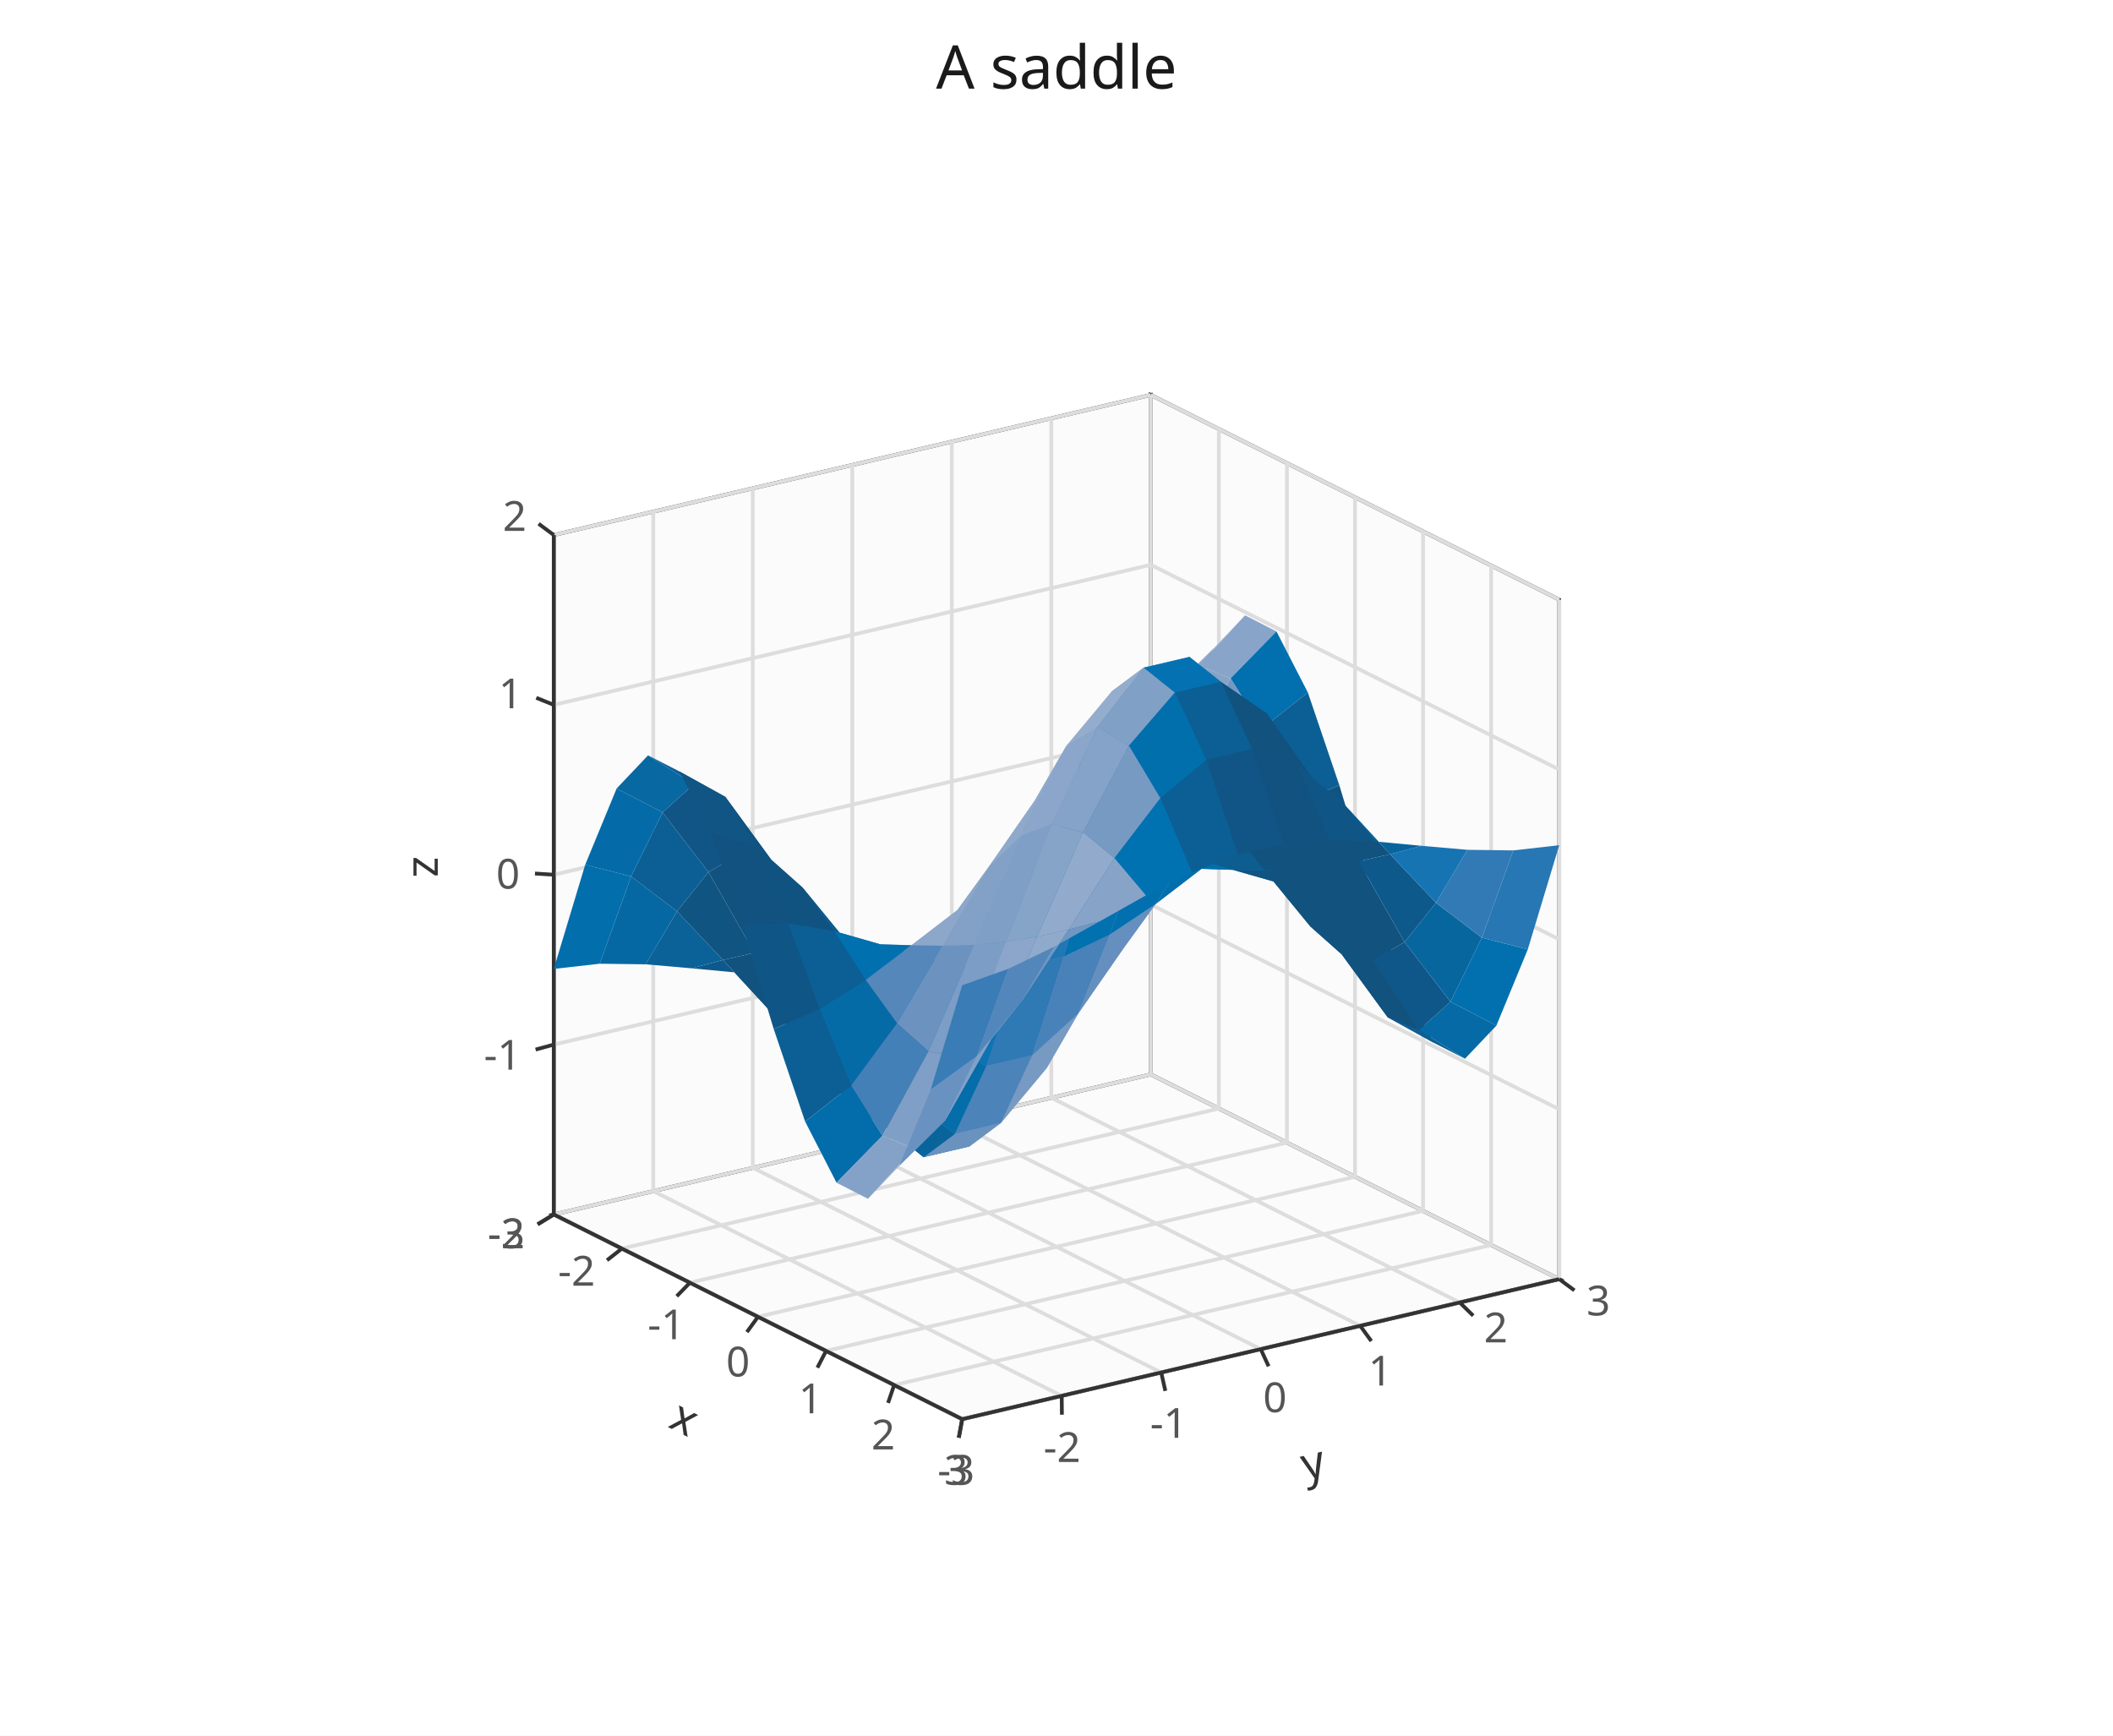
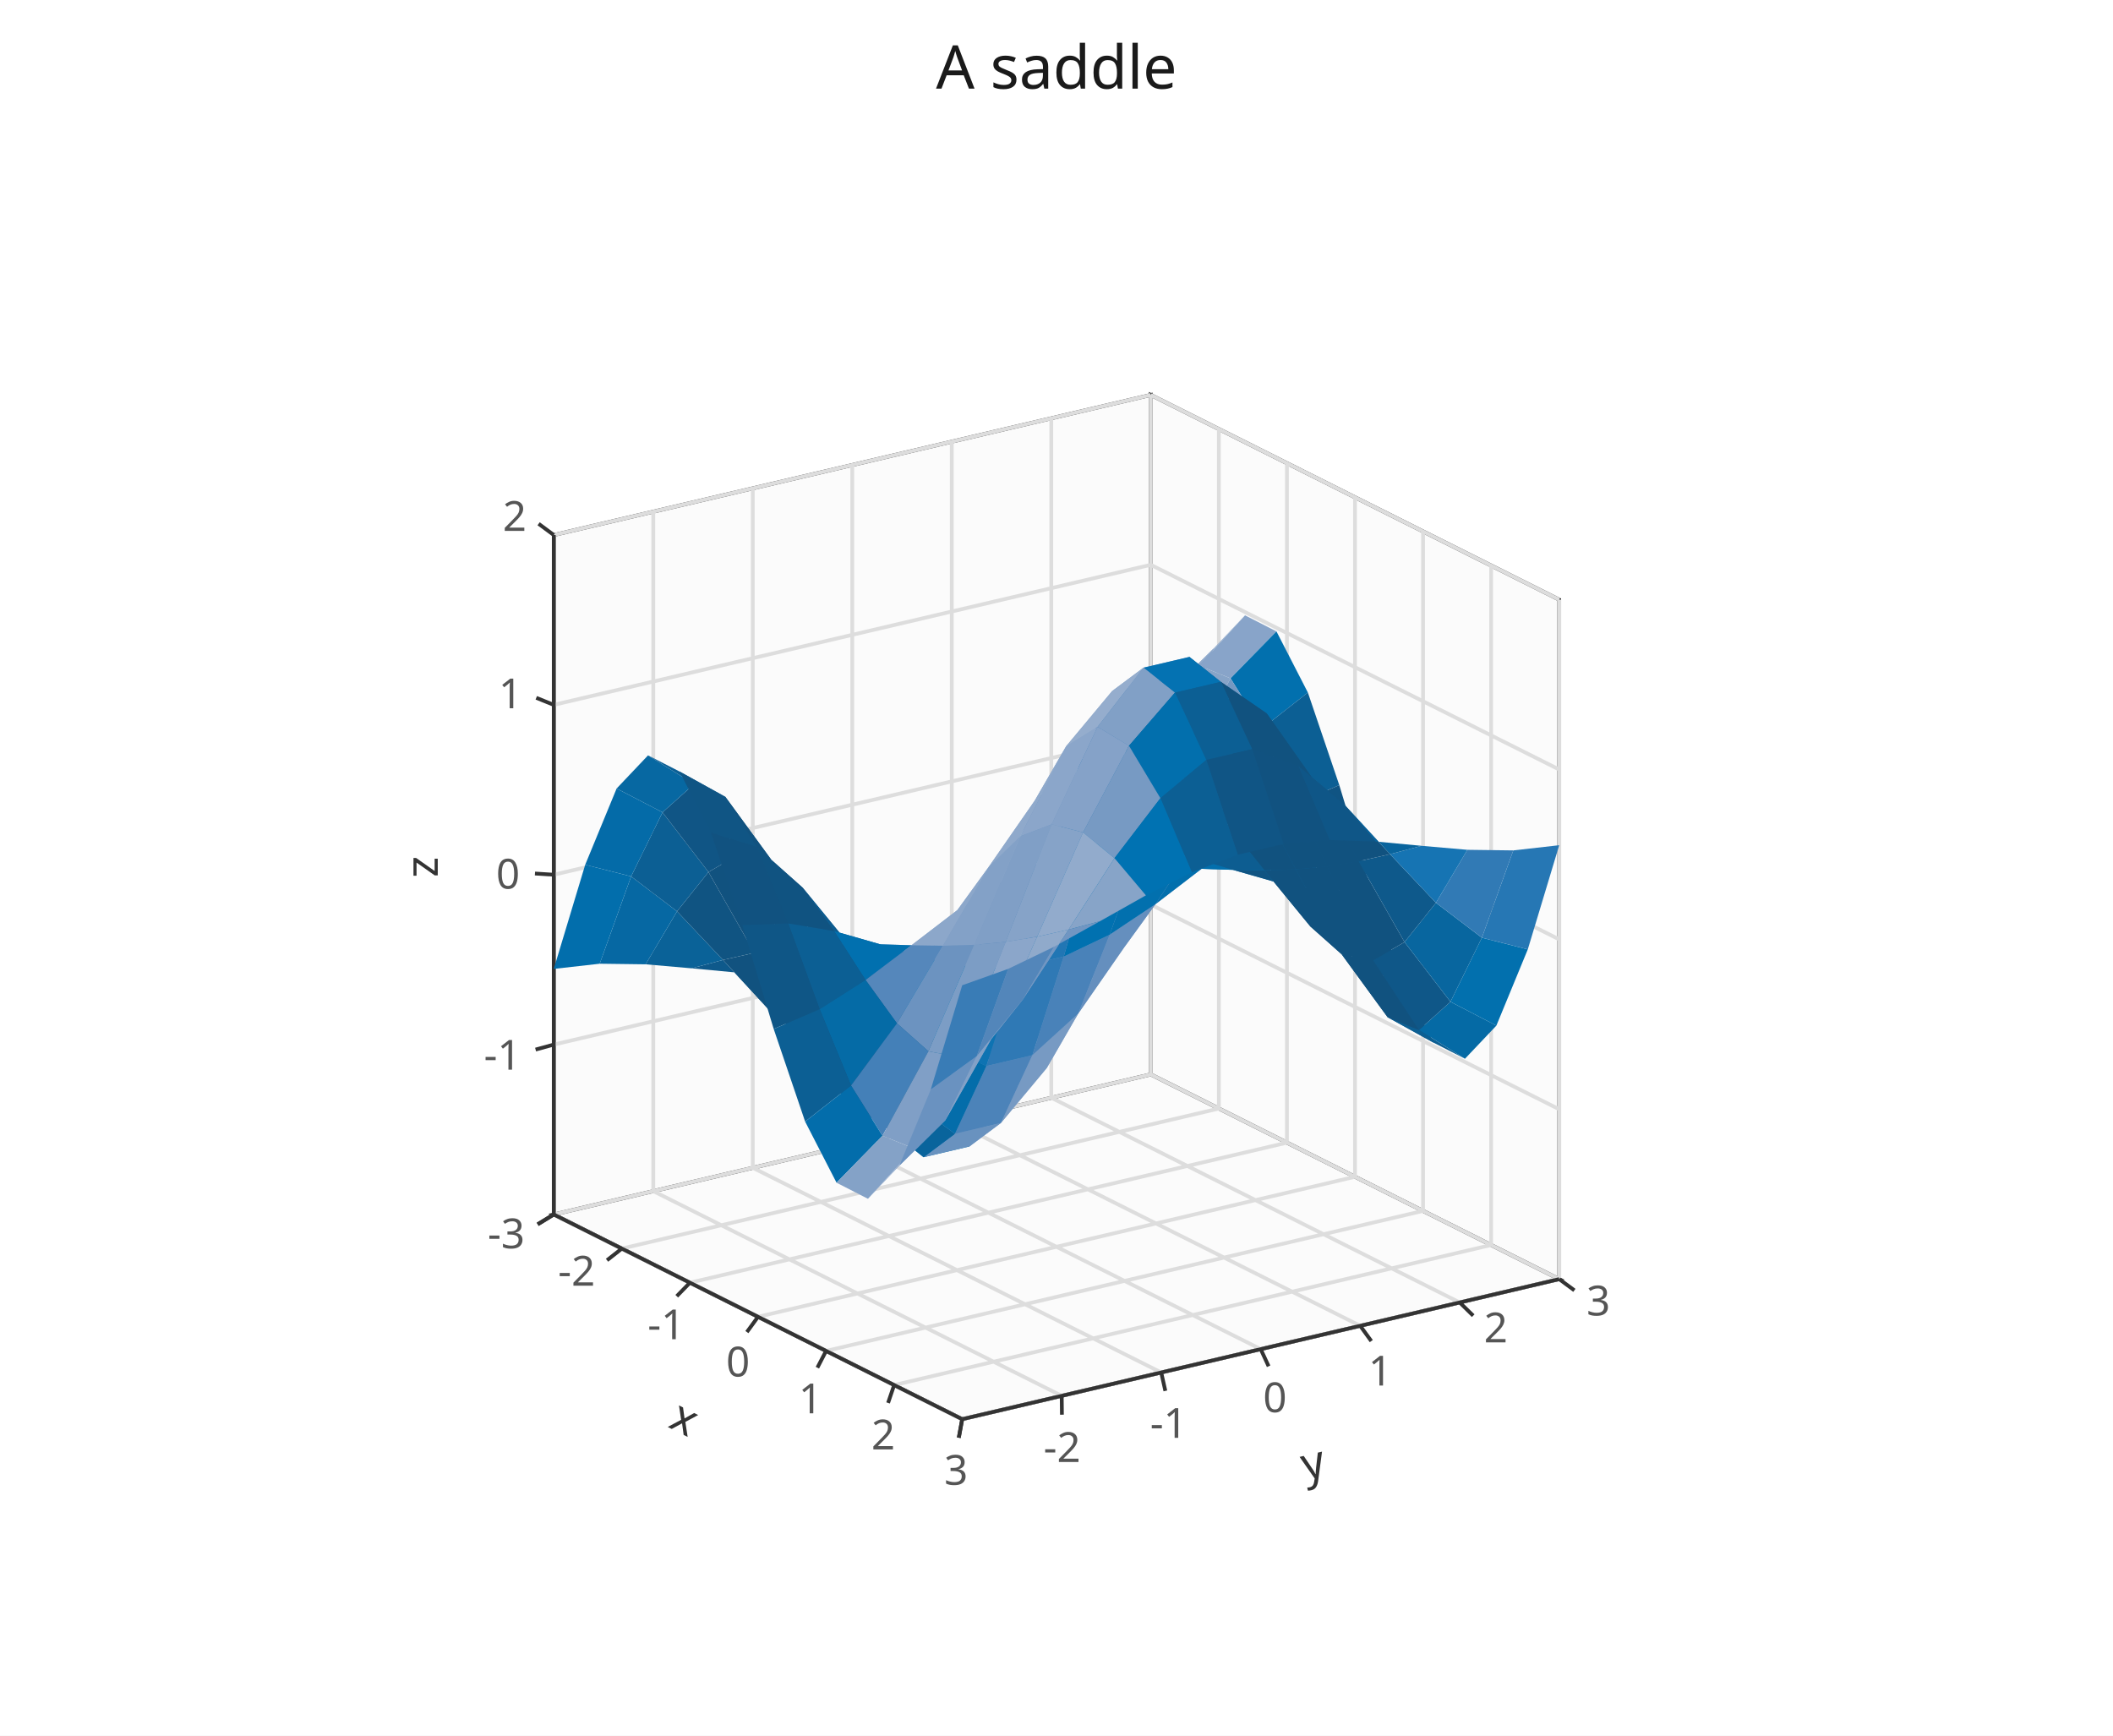
<svg xmlns="http://www.w3.org/2000/svg" width="560" height="460" viewBox="0 0 560 460" role="img" aria-labelledby="figure-title figure-desc">
  <defs>
    <clipPath id="c1">
      <path d="M12,32.8 L548,32.8 L548,448 L12,448 Z" />
    </clipPath>
  </defs>
  <path d="M0,0 L560,0 L560,460 L0,460 Z" fill="#ffffff" />
  <text x="280" y="23.488" font-family="sans-serif" font-size="16" text-anchor="middle" fill="#1a1a1a">A saddle</text>
  <g clip-path="url(#c1)">
    <path d="M146.767,321.873 L304.988,284.756 L304.988,104.674 L146.767,141.791 Z M304.988,284.756 L413.233,339.009 L413.233,158.927 L304.988,104.674 Z M146.767,321.873 L255.012,376.126 L413.233,339.009 L304.988,284.756 Z" fill="#fbfbfb" />
    <path fill="none" d="M146.767,321.873 L304.988,284.756 L304.988,104.674 L146.767,141.791 Z M304.988,284.756 L413.233,339.009 L413.233,158.927 L304.988,104.674 Z M146.767,321.873 L255.012,376.126 L413.233,339.009 L304.988,284.756 Z" stroke="#333333" />
    <path fill="none" d="M304.988,284.756 L304.988,104.674 M146.767,321.873 L304.988,284.756 M323.029,293.798 L323.029,113.716 M164.808,330.915 L323.029,293.798 M341.07,302.84 L341.07,122.758 M182.849,339.957 L341.07,302.84 M359.11,311.883 L359.11,131.801 M200.89,348.999 L359.11,311.883 M377.151,320.925 L377.151,140.843 M218.93,358.042 L377.151,320.925 M395.192,329.967 L395.192,149.885 M236.971,367.084 L395.192,329.967 M413.233,339.009 L413.233,158.927 M255.012,376.126 L413.233,339.009 M146.767,321.873 L146.767,141.791 M146.767,321.873 L255.012,376.126 M173.138,315.687 L173.138,135.605 M173.138,315.687 L281.382,369.94 M199.508,309.5 L199.508,129.418 M199.508,309.5 L307.752,363.754 M225.878,303.314 L225.878,123.232 M225.878,303.314 L334.122,357.568 M252.248,297.128 L252.248,117.046 M252.248,297.128 L360.492,351.382 M278.618,290.942 L278.618,110.86 M278.618,290.942 L386.862,345.195 M304.988,284.756 L304.988,104.674 M304.988,284.756 L413.233,339.009 M146.767,321.873 L304.988,284.756 M304.988,284.756 L413.233,339.009 M146.767,276.852 L304.988,239.735 M304.988,239.735 L413.233,293.989 M146.767,231.832 L304.988,194.715 M304.988,194.715 L413.233,248.968 M146.767,186.811 L304.988,149.694 M304.988,149.694 L413.233,203.948 M146.767,141.791 L304.988,104.674 M304.988,104.674 L413.233,158.927" stroke="#dddddd" />
    <path fill="none" d="M146.767,321.873 L255.012,376.126 M146.767,321.873 L142.502,324.481 M164.808,330.915 L160.877,334.004 M182.849,339.957 L179.357,343.536 M200.89,348.999 L197.946,353.041 M218.93,358.042 L216.627,362.479 M236.971,367.084 L235.363,371.818 M255.012,376.126 L254.107,381.044" stroke="#333333" />
    <text x="139.089" y="326.568" font-family="sans-serif" font-size="11" text-anchor="end" dominant-baseline="central" fill="#555555">-3</text>
    <text x="157.732" y="336.476" font-family="sans-serif" font-size="11" text-anchor="end" dominant-baseline="central" fill="#555555">-2</text>
    <text x="176.563" y="346.398" font-family="sans-serif" font-size="11" text-anchor="middle" dominant-baseline="hanging" fill="#555555">-1</text>
    <text x="195.591" y="356.274" font-family="sans-serif" font-size="11" text-anchor="middle" dominant-baseline="hanging" fill="#555555">0</text>
    <text x="214.784" y="366.03" font-family="sans-serif" font-size="11" text-anchor="middle" dominant-baseline="hanging" fill="#555555">1</text>
    <text x="234.077" y="375.606" font-family="sans-serif" font-size="11" text-anchor="middle" dominant-baseline="hanging" fill="#555555">2</text>
    <text x="253.382" y="384.977" font-family="sans-serif" font-size="11" text-anchor="middle" dominant-baseline="hanging" fill="#555555">3</text>
    <text x="181.695" y="375.349" font-family="sans-serif" font-size="12" text-anchor="middle" dominant-baseline="central" fill="#333333" transform="rotate(26.621 181.695 375.349)">x</text>
    <path fill="none" d="M255.012,376.126 L413.233,339.009 M255.012,376.126 L254.107,381.044 M281.382,369.94 L281.435,374.94 M307.752,363.754 L308.85,368.632 M334.122,357.568 L336.219,362.107 M360.492,351.382 L363.428,355.429 M386.862,345.195 L390.432,348.696 M413.233,339.009 L417.251,341.984" stroke="#333333" />
-     <text x="253.382" y="384.977" font-family="sans-serif" font-size="11" text-anchor="middle" dominant-baseline="hanging" fill="#555555">-3</text>
    <text x="281.478" y="378.939" font-family="sans-serif" font-size="11" text-anchor="middle" dominant-baseline="hanging" fill="#555555">-2</text>
    <text x="309.728" y="372.534" font-family="sans-serif" font-size="11" text-anchor="middle" dominant-baseline="hanging" fill="#555555">-1</text>
    <text x="337.896" y="365.738" font-family="sans-serif" font-size="11" text-anchor="middle" dominant-baseline="hanging" fill="#555555">0</text>
    <text x="365.776" y="358.667" font-family="sans-serif" font-size="11" text-anchor="middle" dominant-baseline="hanging" fill="#555555">1</text>
    <text x="393.288" y="351.497" font-family="sans-serif" font-size="11" dominant-baseline="central" fill="#555555">2</text>
    <text x="420.467" y="344.364" font-family="sans-serif" font-size="11" dominant-baseline="central" fill="#555555">3</text>
    <text x="347.793" y="387.163" font-family="sans-serif" font-size="12" text-anchor="middle" dominant-baseline="central" fill="#333333" transform="rotate(-13.202 347.793 387.163)">y</text>
    <path fill="none" d="M146.767,321.873 L146.767,141.791 M146.767,321.873 L142.502,324.481 M146.767,276.852 L141.945,278.172 M146.767,231.832 L141.778,231.511 M146.767,186.811 L142.129,184.945 M146.767,141.791 L142.748,138.816" stroke="#333333" />
-     <text x="139.089" y="326.568" font-family="sans-serif" font-size="11" text-anchor="end" dominant-baseline="central" fill="#555555">-2</text>
    <text x="138.086" y="279.227" font-family="sans-serif" font-size="11" text-anchor="end" dominant-baseline="central" fill="#555555">-1</text>
    <text x="137.786" y="231.254" font-family="sans-serif" font-size="11" text-anchor="end" dominant-baseline="central" fill="#555555">0</text>
    <text x="138.418" y="183.453" font-family="sans-serif" font-size="11" text-anchor="end" dominant-baseline="central" fill="#555555">1</text>
    <text x="139.533" y="136.436" font-family="sans-serif" font-size="11" text-anchor="end" dominant-baseline="central" fill="#555555">2</text>
    <text x="114.235" y="229.739" font-family="sans-serif" font-size="12" text-anchor="middle" dominant-baseline="central" fill="#333333" transform="rotate(90 114.235 229.739)">z</text>
    <path d="M292.817,224.01 L301.144,200.87 L313.315,192.065 L304.988,219.675 Z" fill="#628ebe" />
    <path d="M280.646,229.878 L288.973,215.837 L301.144,200.87 L292.817,224.01 Z" fill="#88a4c9" />
    <path d="M301.144,200.87 L309.47,183.892 L321.641,171.863 L313.315,192.065 Z" fill="#7c9dc5" />
    <path d="M268.476,236.649 L276.802,234.431 L288.973,215.837 L280.646,229.878 Z" fill="#92abcc" />
    <path d="M288.973,215.837 L297.299,205.423 L309.47,183.892 L301.144,200.87 Z" fill="#8fa9cb" />
    <path d="M309.47,183.892 L317.797,176.415 L329.968,163.08 L321.641,171.863 Z" fill="#92abcc" />
    <path d="M256.305,243.503 L264.631,253.358 L276.802,234.431 L268.476,236.649 Z" fill="#628ebe" />
    <path d="M276.802,234.431 L285.129,232.546 L297.299,205.423 L288.973,215.837 Z" fill="#88a4c8" />
    <path d="M297.299,205.423 L305.626,200.601 L317.797,176.415 L309.47,183.892 Z" fill="#8ea8cb" />
    <path d="M244.134,249.603 L252.46,269.255 L264.631,253.358 L256.305,243.503 Z" fill="#056ba7" />
    <path d="M317.797,176.415 L326.123,179.789 L338.294,167.343 L329.968,163.08 Z" fill="#88a4c9" />
    <path d="M264.631,253.358 L272.958,260.183 L285.129,232.546 L276.802,234.431 Z" fill="#6f95c1" />
    <path d="M285.129,232.546 L293.455,231.175 L305.626,200.601 L297.299,205.423 Z" fill="#82a1c7" />
    <path d="M231.963,254.27 L240.29,279.393 L252.46,269.255 L244.134,249.603 Z" fill="#0c5f94" />
    <path d="M305.626,200.601 L313.952,202.167 L326.123,179.789 L317.797,176.415 Z" fill="#87a4c8" />
    <path d="M252.46,269.255 L260.787,283.148 L272.958,260.183 L264.631,253.358 Z" fill="#3e7eb7" />
    <path d="M326.123,179.789 L334.45,193.095 L346.621,183.544 L338.294,167.343 Z" fill="#0270ae" />
    <path d="M272.958,260.183 L281.284,262.336 L293.455,231.175 L285.129,232.546 Z" fill="#7a9cc4" />
    <path d="M219.792,257.125 L228.119,282.249 L240.29,279.393 L231.963,254.27 Z" fill="#105585" />
    <path d="M293.455,231.175 L301.782,230.392 L313.952,202.167 L305.626,200.601 Z" fill="#84a2c7" />
    <path d="M240.29,279.393 L248.616,297.234 L260.787,283.148 L252.46,269.255 Z" fill="#046ca9" />
    <path d="M313.952,202.167 L322.279,209.58 L334.45,193.095 L326.123,179.789 Z" fill="#7498c2" />
    <path d="M260.787,283.148 L269.113,288.162 L281.284,262.336 L272.958,260.183 Z" fill="#789bc4" />
    <path d="M207.622,258.168 L215.948,277.821 L228.119,282.249 L219.792,257.125 Z" fill="#11527f" />
    <path d="M334.45,193.095 L342.776,213.335 L354.947,208.08 L346.621,183.544 Z" fill="#0c5f94" />
    <path d="M281.284,262.336 L289.611,259.154 L301.782,230.392 L293.455,231.175 Z" fill="#87a4c8" />
    <path d="M228.119,282.249 L236.445,300.089 L248.616,297.234 L240.29,279.393 Z" fill="#0c5f94" />
    <path d="M301.782,230.392 L310.108,230.146 L322.279,209.58 L313.952,202.167 Z" fill="#8da8cb" />
    <path d="M248.616,297.234 L256.943,303.844 L269.113,288.162 L260.787,283.148 Z" fill="#789bc4" />
    <path d="M195.451,257.779 L203.777,267.634 L215.948,277.821 L207.622,258.168 Z" fill="#11527f" />
    <path d="M322.279,209.58 L330.605,221.074 L342.776,213.335 L334.45,193.095 Z" fill="#0171b0" />
    <path d="M269.113,288.162 L277.44,283.032 L289.611,259.154 L281.284,262.336 Z" fill="#8fa9cb" />
    <path d="M215.948,277.821 L224.275,291.714 L236.445,300.089 L228.119,282.249 Z" fill="#11527f" />
    <path d="M342.776,213.335 L351.103,236.059 L363.274,235.603 L354.947,208.08 Z" fill="#105483" />
    <path d="M289.611,259.154 L297.937,251.087 L310.108,230.146 L301.782,230.392 Z" fill="#91aacc" />
    <path d="M236.445,300.089 L244.772,306.699 L256.943,303.844 L248.616,297.234 Z" fill="#0472b2" />
    <path d="M183.28,256.635 L191.606,254.417 L203.777,267.634 L195.451,257.779 Z" fill="#0e598b" />
    <path d="M310.108,230.146 L318.435,230.275 L330.605,221.074 L322.279,209.58 Z" fill="#8da7ca" />
    <path d="M256.943,303.844 L265.269,297.627 L277.44,283.032 L269.113,288.162 Z" fill="#94accd" />
    <path d="M203.777,267.634 L212.104,274.459 L224.275,291.714 L215.948,277.821 Z" fill="#11527f" />
    <path d="M330.605,221.074 L338.932,234.03 L351.103,236.059 L342.776,213.335 Z" fill="#0c5d91" />
    <path d="M277.44,283.032 L285.766,268.619 L297.937,251.087 L289.611,259.154 Z" fill="#8aa6c9" />
    <path d="M224.275,291.714 L232.601,296.727 L244.772,306.699 L236.445,300.089 Z" fill="#0f5788" />
    <path d="M171.109,255.575 L179.436,241.533 L191.606,254.417 L183.28,256.635 Z" fill="#0a6298" />
    <path d="M351.103,236.059 L359.429,256.298 L371.6,260.139 L363.274,235.603 Z" fill="#11527f" />
    <path d="M297.937,251.087 L306.264,239.611 L318.435,230.275 L310.108,230.146 Z" fill="#82a1c7" />
    <path d="M244.772,306.699 L253.098,300.482 L265.269,297.627 L256.943,303.844 Z" fill="#6992bf" />
    <path d="M191.606,254.417 L199.933,252.532 L212.104,274.459 L203.777,267.634 Z" fill="#11527f" />
    <path d="M318.435,230.275 L326.761,230.539 L338.932,234.03 L330.605,221.074 Z" fill="#046ca8" />
    <path d="M265.269,297.627 L273.596,279.67 L285.766,268.619 L277.44,283.032 Z" fill="#779ac3" />
    <path d="M212.104,274.459 L220.43,276.612 L232.601,296.727 L224.275,291.714 Z" fill="#11527f" />
    <path d="M158.938,255.417 L167.265,232.277 L179.436,241.533 L171.109,255.575 Z" fill="#0668a3" />
    <path d="M338.932,234.03 L347.258,245.524 L359.429,256.298 L351.103,236.059 Z" fill="#11527f" />
    <path d="M285.766,268.619 L294.093,247.725 L306.264,239.611 L297.937,251.087 Z" fill="#658fbe" />
    <path d="M232.601,296.727 L240.928,291.597 L253.098,300.482 L244.772,306.699 Z" fill="#09649c" />
    <path d="M179.436,241.533 L187.762,231.119 L199.933,252.532 L191.606,254.417 Z" fill="#105482" />
    <path d="M359.429,256.298 L367.756,269.604 L379.927,276.34 L371.6,260.139 Z" fill="#105381" />
    <path d="M306.264,239.611 L314.59,226.913 L326.761,230.539 L318.435,230.275 Z" fill="#026fad" />
    <path d="M253.098,300.482 L261.425,282.525 L273.596,279.67 L265.269,297.627 Z" fill="#4c83b9" />
    <path d="M199.933,252.532 L208.259,251.161 L220.43,276.612 L212.104,274.459 Z" fill="#11527f" />
    <path d="M146.767,256.791 L155.094,229.182 L167.265,232.277 L158.938,255.417 Z" fill="#026eac" />
    <path d="M326.761,230.539 L335.088,230.668 L347.258,245.524 L338.932,234.03 Z" fill="#105482" />
    <path d="M273.596,279.67 L281.922,253.517 L294.093,247.725 L285.766,268.619 Z" fill="#4982b9" />
    <path d="M220.43,276.612 L228.757,273.429 L240.928,291.597 L232.601,296.727 Z" fill="#11527f" />
    <path d="M167.265,232.277 L175.591,215.299 L187.762,231.119 L179.436,241.533 Z" fill="#0c5f94" />
    <path d="M347.258,245.524 L355.585,252.937 L367.756,269.604 L359.429,256.298 Z" fill="#11527f" />
    <path d="M294.093,247.725 L302.419,224.509 L314.59,226.913 L306.264,239.611 Z" fill="#0270ae" />
    <path d="M240.928,291.597 L249.254,277.184 L261.425,282.525 L253.098,300.482 Z" fill="#046daa" />
    <path d="M187.762,231.119 L196.089,226.297 L208.259,251.161 L199.933,252.532 Z" fill="#11527f" />
    <path d="M367.756,269.604 L376.082,272.979 L388.253,280.603 L379.927,276.34 Z" fill="#0c5f93" />
    <path d="M314.59,226.913 L322.917,215.437 L335.088,230.668 L326.761,230.539 Z" fill="#0d5d91" />
    <path d="M261.425,282.525 L269.751,256.372 L281.922,253.517 L273.596,279.67 Z" fill="#2f79b5" />
    <path d="M208.259,251.161 L216.586,250.378 L228.757,273.429 L220.43,276.612 Z" fill="#11527f" />
    <path d="M155.094,229.182 L163.42,208.979 L175.591,215.299 L167.265,232.277 Z" fill="#046ba8" />
    <path d="M335.088,230.668 L343.414,230.422 L355.585,252.937 L347.258,245.524 Z" fill="#11527f" />
    <path d="M281.922,253.517 L290.249,224.428 L302.419,224.509 L294.093,247.725 Z" fill="#0171b0" />
    <path d="M228.757,273.429 L237.083,265.363 L249.254,277.184 L240.928,291.597 Z" fill="#0b6096" />
    <path d="M175.591,215.299 L183.918,207.821 L196.089,226.297 L187.762,231.119 Z" fill="#105585" />
    <path d="M355.585,252.937 L363.911,254.503 L376.082,272.979 L367.756,269.604 Z" fill="#11527f" />
    <path d="M302.419,224.509 L310.746,203.616 L322.917,215.437 L314.59,226.913 Z" fill="#08659e" />
    <path d="M249.254,277.184 L257.581,256.291 L269.751,256.372 L261.425,282.525 Z" fill="#0e73b2" />
    <path d="M196.089,226.297 L204.415,227.863 L216.586,250.378 L208.259,251.161 Z" fill="#11527f" />
    <path d="M376.082,272.979 L384.409,265.501 L396.58,271.821 L388.253,280.603 Z" fill="#056aa5" />
    <path d="M322.917,215.437 L331.243,207.371 L343.414,230.422 L335.088,230.668 Z" fill="#11527f" />
    <path d="M269.751,256.372 L278.078,227.283 L290.249,224.428 L281.922,253.517 Z" fill="#2176b4" />
    <path d="M216.586,250.378 L224.912,250.132 L237.083,265.363 L228.757,273.429 Z" fill="#105482" />
    <path d="M163.42,208.979 L171.747,200.197 L183.918,207.821 L175.591,215.299 Z" fill="#0768a2" />
    <path d="M343.414,230.422 L351.741,229.639 L363.911,254.503 L355.585,252.937 Z" fill="#11527f" />
    <path d="M290.249,224.428 L298.575,198.275 L310.746,203.616 L302.419,224.509 Z" fill="#046ca9" />
    <path d="M237.083,265.363 L245.41,253.887 L257.581,256.291 L249.254,277.184 Z" fill="#0171b0" />
    <path d="M183.918,207.821 L192.244,211.195 L204.415,227.863 L196.089,226.297 Z" fill="#11527f" />
    <path d="M363.911,254.503 L372.238,249.681 L384.409,265.501 L376.082,272.979 Z" fill="#0f5788" />
    <path d="M310.746,203.616 L319.072,189.203 L331.243,207.371 L322.917,215.437 Z" fill="#0e5b8d" />
    <path d="M257.581,256.291 L265.907,233.075 L278.078,227.283 L269.751,256.372 Z" fill="#5286ba" />
    <path d="M204.415,227.863 L212.742,235.276 L224.912,250.132 L216.586,250.378 Z" fill="#11527f" />
    <path d="M384.409,265.501 L392.735,248.523 L404.906,251.618 L396.58,271.821 Z" fill="#0270ae" />
    <path d="M331.243,207.371 L339.57,204.188 L351.741,229.639 L343.414,230.422 Z" fill="#11527f" />
    <path d="M278.078,227.283 L286.404,201.13 L298.575,198.275 L290.249,224.428 Z" fill="#2f79b5" />
    <path d="M224.912,250.132 L233.239,250.261 L245.41,253.887 L237.083,265.363 Z" fill="#046ba8" />
    <path d="M171.747,200.197 L180.073,204.46 L192.244,211.195 L183.918,207.821 Z" fill="#0b5f95" />
    <path d="M351.741,229.639 L360.067,228.268 L372.238,249.681 L363.911,254.503 Z" fill="#11527f" />
    <path d="M298.575,198.275 L306.902,180.318 L319.072,189.203 L310.746,203.616 Z" fill="#0668a3" />
    <path d="M245.41,253.887 L253.736,241.189 L265.907,233.075 L257.581,256.291 Z" fill="#7b9cc4" />
    <path d="M192.244,211.195 L200.571,224.501 L212.742,235.276 L204.415,227.863 Z" fill="#11527f" />
    <path d="M372.238,249.681 L380.564,239.267 L392.735,248.523 L384.409,265.501 Z" fill="#08669f" />
    <path d="M319.072,189.203 L327.399,184.073 L339.57,204.188 L331.243,207.371 Z" fill="#11527f" />
    <path d="M265.907,233.075 L274.234,212.181 L286.404,201.13 L278.078,227.283 Z" fill="#7096c1" />
    <path d="M212.742,235.276 L221.068,246.77 L233.239,250.261 L224.912,250.132 Z" fill="#0d5c90" />
    <path d="M392.735,248.523 L401.062,225.383 L413.233,224.009 L404.906,251.618 Z" fill="#2677b4" />
    <path d="M339.57,204.188 L347.896,206.341 L360.067,228.268 L351.741,229.639 Z" fill="#11527f" />
    <path d="M286.404,201.13 L294.731,183.173 L306.902,180.318 L298.575,198.275 Z" fill="#4c83b9" />
    <path d="M233.239,250.261 L241.565,250.525 L253.736,241.189 L245.41,253.887 Z" fill="#8da7ca" />
    <path d="M180.073,204.46 L188.4,220.661 L200.571,224.501 L192.244,211.195 Z" fill="#105584" />
    <path d="M360.067,228.268 L368.394,226.383 L380.564,239.267 L372.238,249.681 Z" fill="#0e598b" />
    <path d="M306.902,180.318 L315.228,174.101 L327.399,184.073 L319.072,189.203 Z" fill="#0a6299" />
    <path d="M253.736,241.189 L262.063,229.713 L274.234,212.181 L265.907,233.075 Z" fill="#8ea9cb" />
    <path d="M200.571,224.501 L208.897,244.741 L221.068,246.77 L212.742,235.276 Z" fill="#105381" />
    <path d="M380.564,239.267 L388.891,225.225 L401.062,225.383 L392.735,248.523 Z" fill="#317ab5" />
    <path d="M327.399,184.073 L335.725,189.086 L347.896,206.341 L339.57,204.188 Z" fill="#11527f" />
    <path d="M274.234,212.181 L282.56,197.768 L294.731,183.173 L286.404,201.13 Z" fill="#87a4c8" />
    <path d="M221.068,246.77 L229.395,259.726 L241.565,250.525 L233.239,250.261 Z" fill="#0170af" />
    <path d="M347.896,206.341 L356.223,213.166 L368.394,226.383 L360.067,228.268 Z" fill="#11527f" />
    <path d="M294.731,183.173 L303.057,176.956 L315.228,174.101 L306.902,180.318 Z" fill="#6992bf" />
    <path d="M241.565,250.525 L249.892,250.654 L262.063,229.713 L253.736,241.189 Z" fill="#8ca7ca" />
    <path d="M188.4,220.661 L196.726,245.197 L208.897,244.741 L200.571,224.501 Z" fill="#115280" />
    <path d="M368.394,226.383 L376.72,224.165 L388.891,225.225 L380.564,239.267 Z" fill="#1674b3" />
    <path d="M315.228,174.101 L323.555,180.711 L335.725,189.086 L327.399,184.073 Z" fill="#0e598a" />
    <path d="M262.063,229.713 L270.389,221.646 L282.56,197.768 L274.234,212.181 Z" fill="#8fa9cb" />
    <path d="M208.897,244.741 L217.224,267.465 L229.395,259.726 L221.068,246.77 Z" fill="#0c5f94" />
    <path d="M335.725,189.086 L344.052,202.979 L356.223,213.166 L347.896,206.341 Z" fill="#11527f" />
    <path d="M282.56,197.768 L290.887,192.638 L303.057,176.956 L294.731,183.173 Z" fill="#95adcd" />
    <path d="M229.395,259.726 L237.721,271.22 L249.892,250.654 L241.565,250.525 Z" fill="#5587bb" />
    <path d="M356.223,213.166 L364.549,223.021 L376.72,224.165 L368.394,226.383 Z" fill="#09649d" />
    <path d="M303.057,176.956 L311.384,183.566 L323.555,180.711 L315.228,174.101 Z" fill="#0472b2" />
    <path d="M249.892,250.654 L258.218,250.408 L270.389,221.646 L262.063,229.713 Z" fill="#83a1c7" />
    <path d="M196.726,245.197 L205.053,272.72 L217.224,267.465 L208.897,244.741 Z" fill="#0f5686" />
    <path d="M323.555,180.711 L331.881,198.551 L344.052,202.979 L335.725,189.086 Z" fill="#11527f" />
    <path d="M270.389,221.646 L278.716,218.464 L290.887,192.638 L282.56,197.768 Z" fill="#8ba6ca" />
    <path d="M217.224,267.465 L225.55,287.705 L237.721,271.22 L229.395,259.726 Z" fill="#056ba6" />
    <path d="M344.052,202.979 L352.378,222.632 L364.549,223.021 L356.223,213.166 Z" fill="#0f5687" />
    <path d="M290.887,192.638 L299.213,197.652 L311.384,183.566 L303.057,176.956 Z" fill="#81a0c6" />
    <path d="M237.721,271.22 L246.048,278.633 L258.218,250.408 L249.892,250.654 Z" fill="#6c93c0" />
    <path d="M311.384,183.566 L319.71,201.407 L331.881,198.551 L323.555,180.711 Z" fill="#0c5f94" />
    <path d="M258.218,250.408 L266.545,249.625 L278.716,218.464 L270.389,221.646 Z" fill="#809fc6" />
    <path d="M205.053,272.72 L213.379,297.256 L225.55,287.705 L217.224,267.465 Z" fill="#0c5f94" />
    <path d="M331.881,198.551 L340.208,223.675 L352.378,222.632 L344.052,202.979 Z" fill="#115280" />
    <path d="M278.716,218.464 L287.042,220.617 L299.213,197.652 L290.887,192.638 Z" fill="#85a2c8" />
    <path d="M225.55,287.705 L233.877,301.011 L246.048,278.633 L237.721,271.22 Z" fill="#4480b8" />
    <path d="M299.213,197.652 L307.54,211.545 L319.71,201.407 L311.384,183.566 Z" fill="#026fad" />
    <path d="M246.048,278.633 L254.374,280.199 L266.545,249.625 L258.218,250.408 Z" fill="#7c9dc5" />
    <path d="M319.71,201.407 L328.037,226.53 L340.208,223.675 L331.881,198.551 Z" fill="#105585" />
    <path d="M266.545,249.625 L274.871,248.254 L287.042,220.617 L278.716,218.464 Z" fill="#86a3c8" />
    <path d="M213.379,297.256 L221.706,313.457 L233.877,301.011 L225.55,287.705 Z" fill="#036dab" />
    <path d="M287.042,220.617 L295.369,227.442 L307.54,211.545 L299.213,197.652 Z" fill="#779ac3" />
    <path d="M233.877,301.011 L242.203,304.385 L254.374,280.199 L246.048,278.633 Z" fill="#809fc6" />
    <path d="M307.54,211.545 L315.866,231.197 L328.037,226.53 L319.71,201.407 Z" fill="#0c5f94" />
    <path d="M254.374,280.199 L262.701,275.377 L274.871,248.254 L266.545,249.625 Z" fill="#8ba6ca" />
    <path d="M274.871,248.254 L283.198,246.369 L295.369,227.442 L287.042,220.617 Z" fill="#92abcc" />
    <path d="M221.706,313.457 L230.032,317.72 L242.203,304.385 L233.877,301.011 Z" fill="#84a2c7" />
    <path d="M295.369,227.442 L303.695,237.297 L315.866,231.197 L307.54,211.545 Z" fill="#0072b2" />
    <path d="M242.203,304.385 L250.53,296.908 L262.701,275.377 L254.374,280.199 Z" fill="#91aacc" />
    <path d="M262.701,275.377 L271.027,264.963 L283.198,246.369 L274.871,248.254 Z" fill="#90aacb" />
    <path d="M283.198,246.369 L291.524,244.151 L303.695,237.297 L295.369,227.442 Z" fill="#87a4c8" />
    <path d="M230.032,317.72 L238.359,308.937 L250.53,296.908 L242.203,304.385 Z" fill="#8ea8cb" />
    <path d="M250.53,296.908 L258.856,279.93 L271.027,264.963 L262.701,275.377 Z" fill="#82a1c7" />
    <path d="M271.027,264.963 L279.354,250.922 L291.524,244.151 L283.198,246.369 Z" fill="#7196c2" />
    <path d="M238.359,308.937 L246.685,288.735 L258.856,279.93 L250.53,296.908 Z" fill="#6a92c0" />
    <path d="M258.856,279.93 L267.183,256.79 L279.354,250.922 L271.027,264.963 Z" fill="#5386ba" />
    <path d="M246.685,288.735 L255.012,261.125 L267.183,256.79 L258.856,279.93 Z" fill="#397cb6" />
  </g>
</svg>
